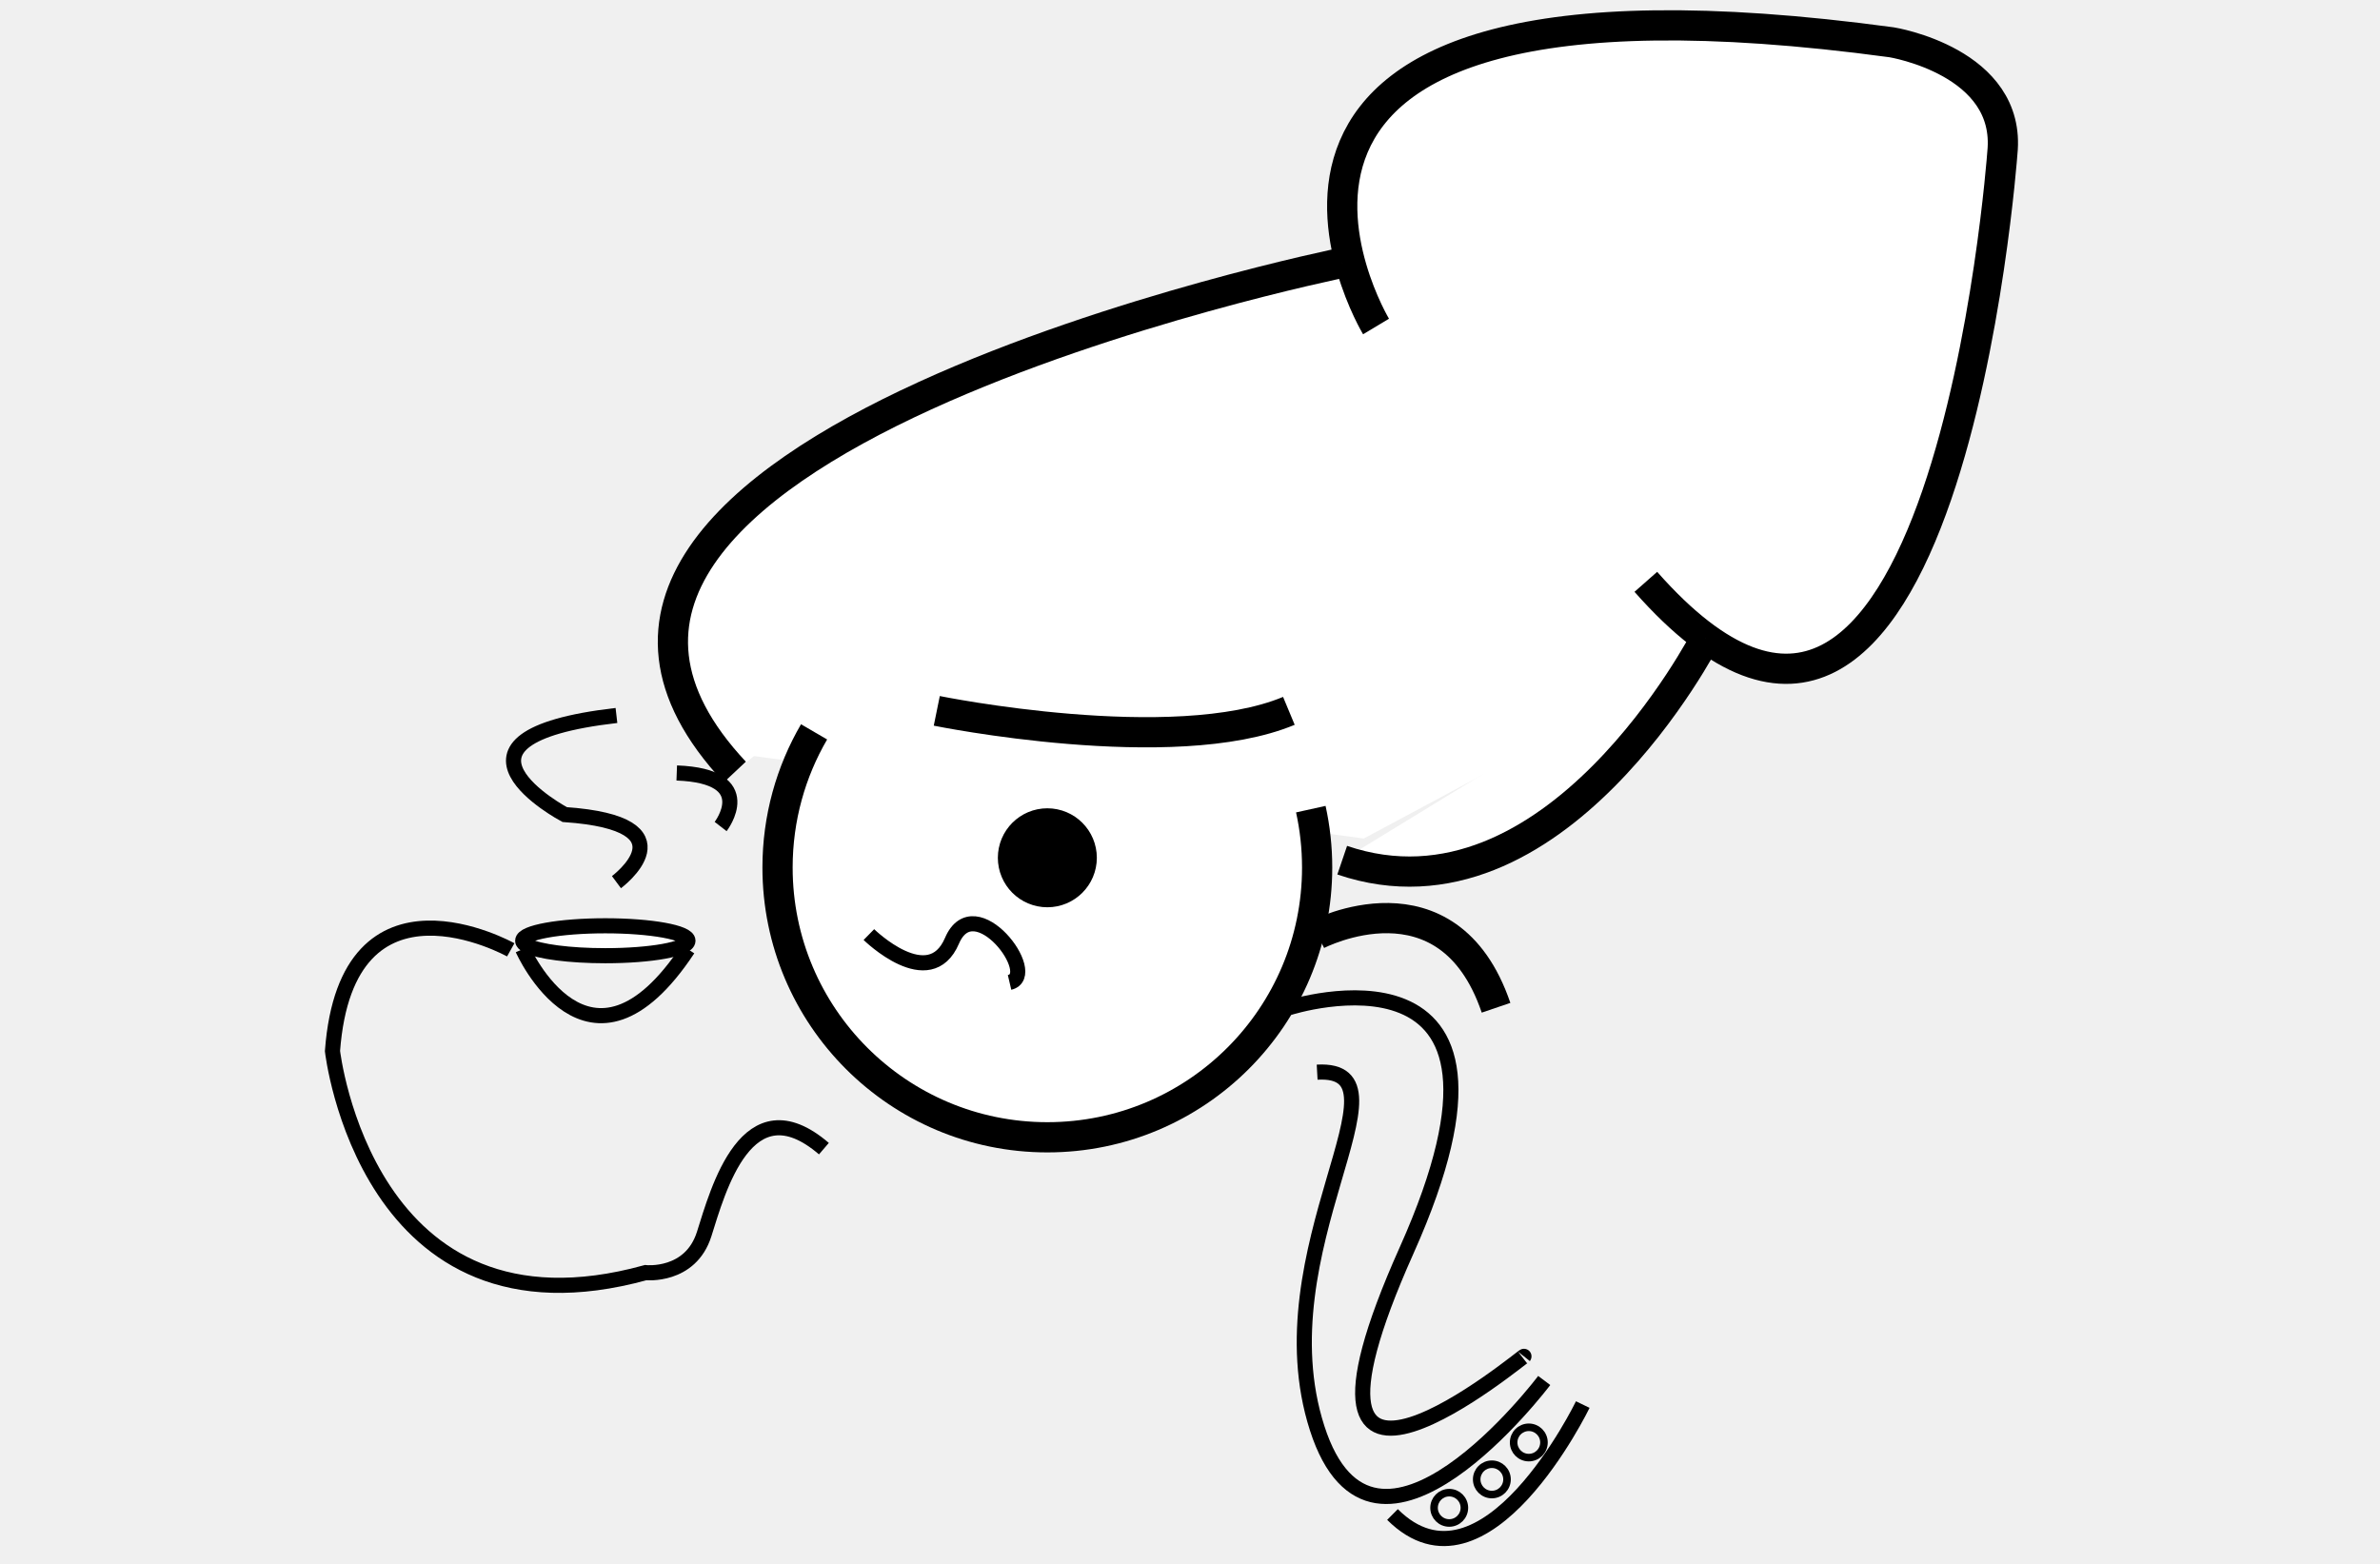
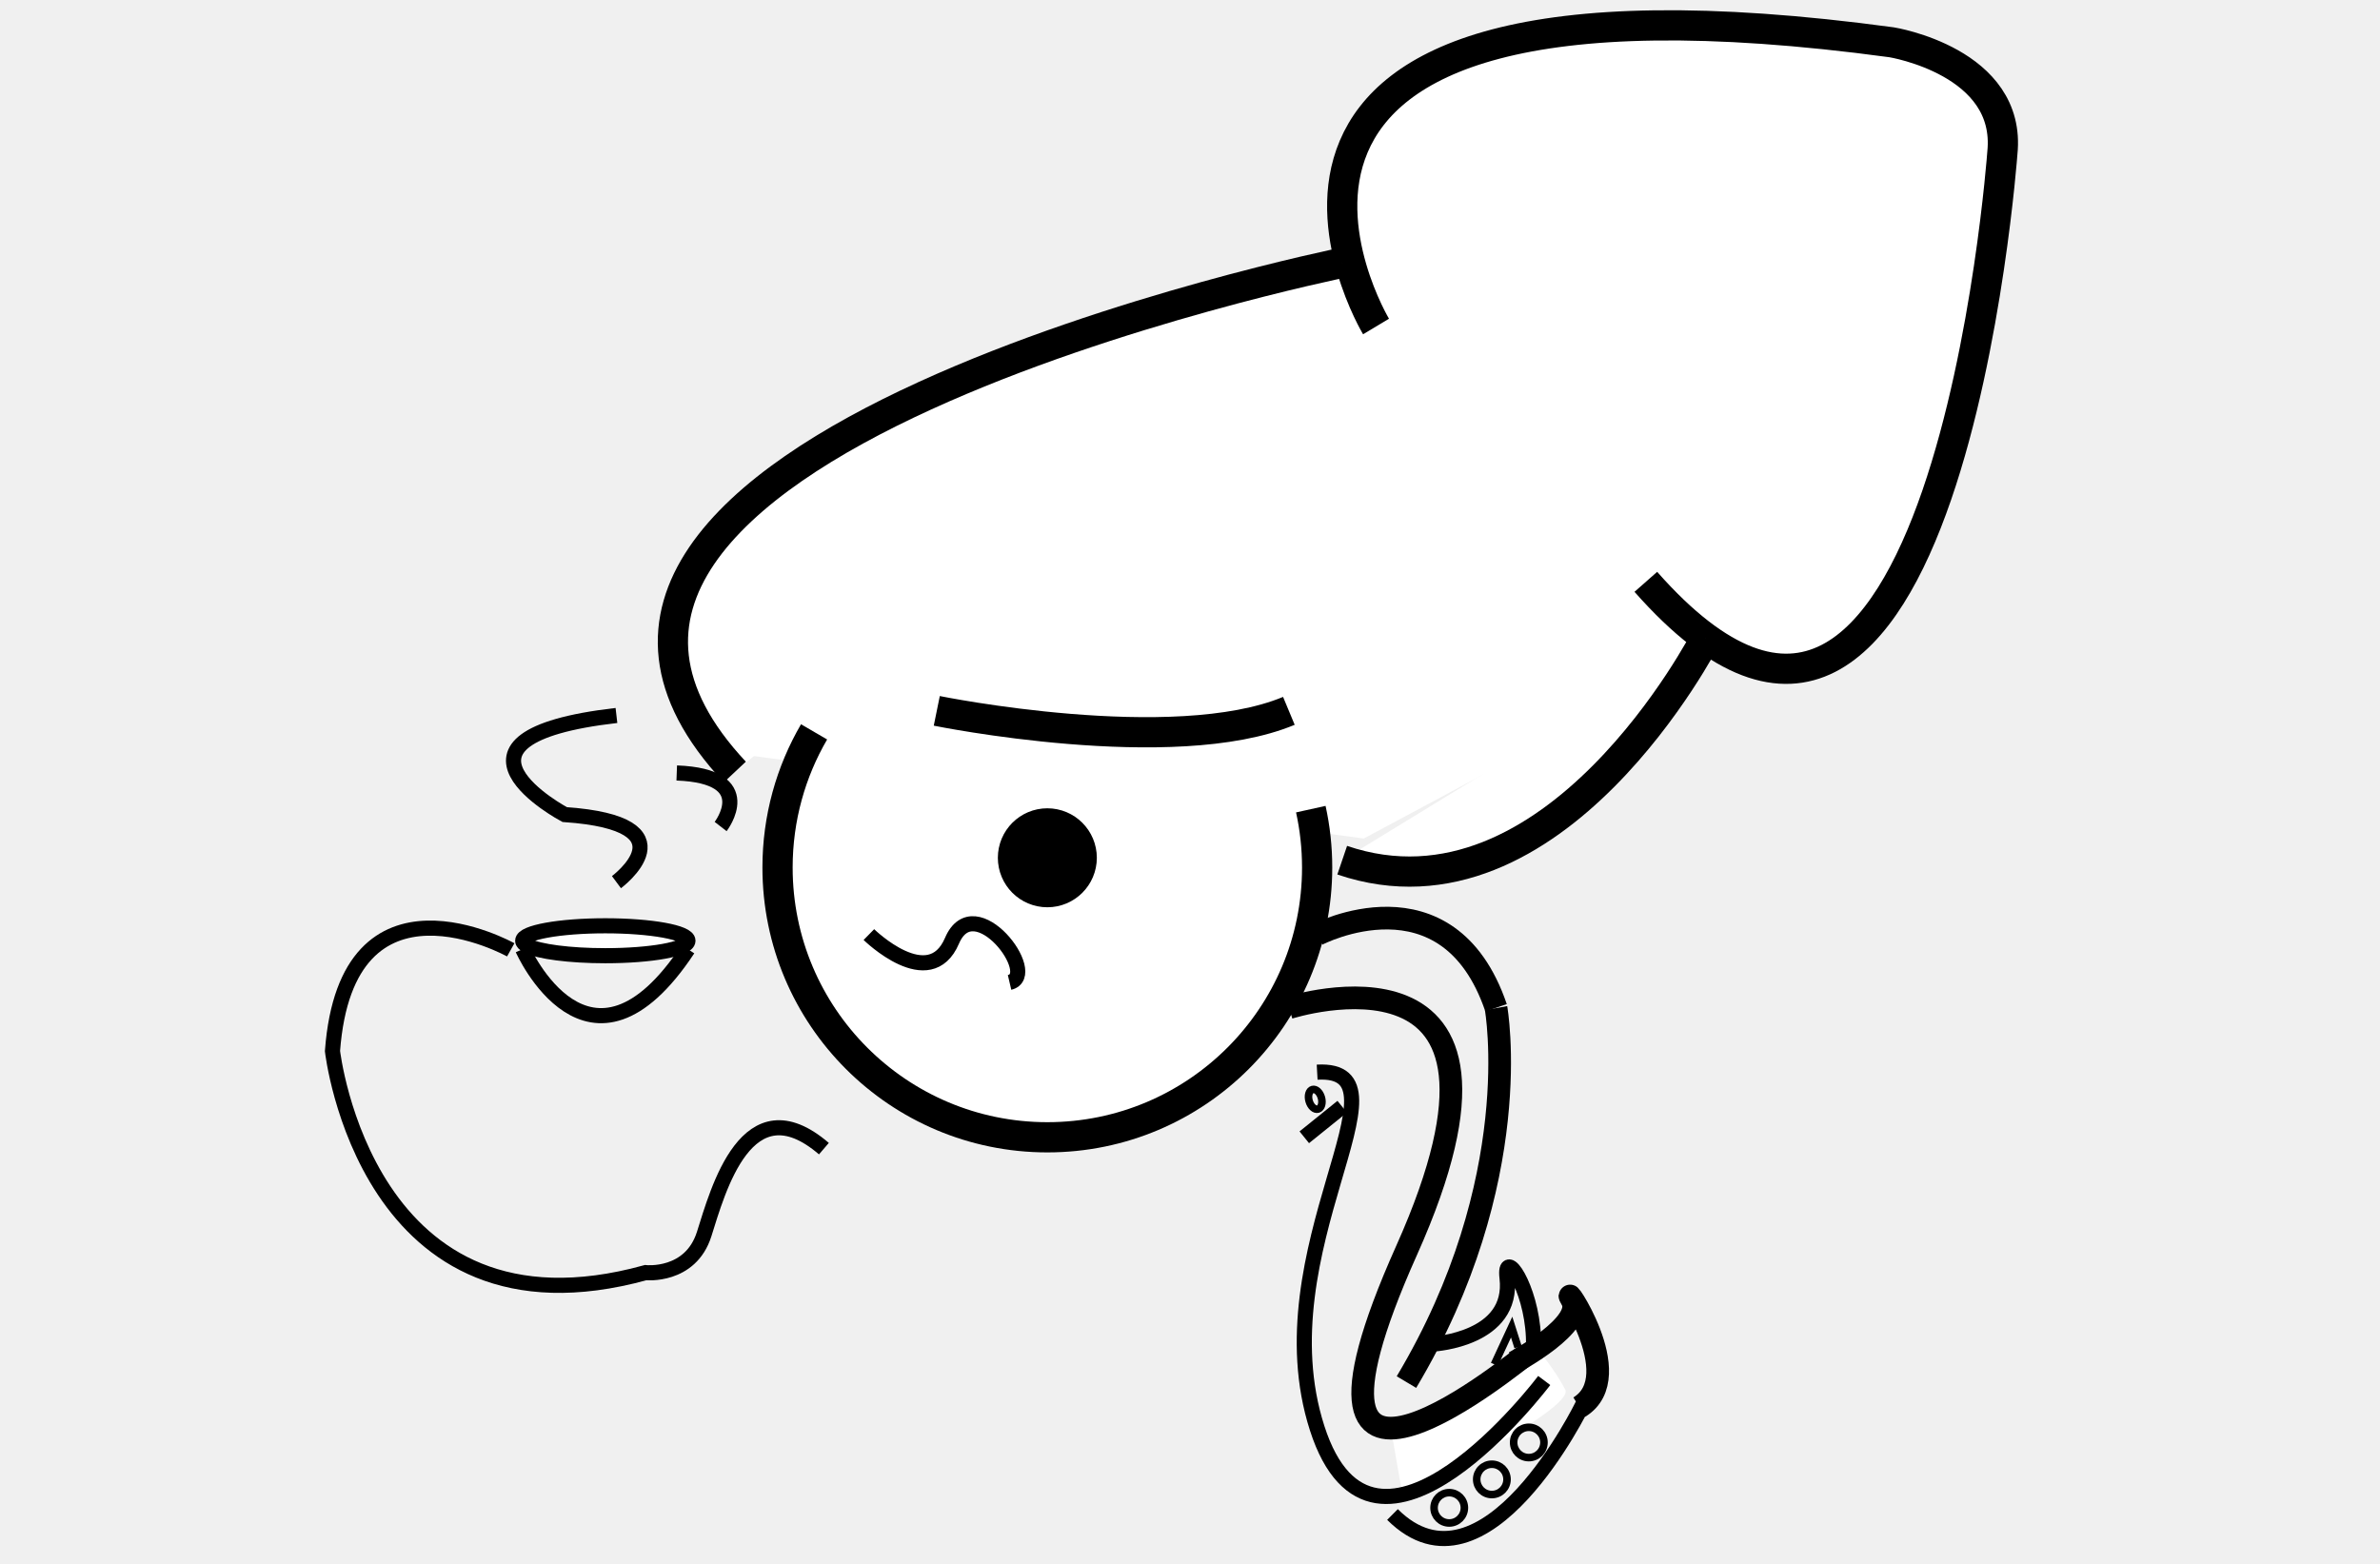
<svg xmlns="http://www.w3.org/2000/svg" version="1.1" x="0px" y="0px" width="315px" height="207px" viewBox="0 0 315 207" style="enable-background:new 0 0 315 207;" xml:space="preserve">
  <style type="text/css">

	.st0{display:none;fill:#FFFFFF;stroke:#000000;stroke-width:4;stroke-miterlimit:10;}
	.st1{fill:#FFFFFF;stroke:#000000;stroke-miterlimit:10;}
	.st2{fill:#FFFFFF;stroke:#000000;stroke-width:2;stroke-miterlimit:10;}
	.st3{display:none;fill:#FFFFFF;stroke:#000000;stroke-width:8;stroke-miterlimit:10;}
	.st4{fill:none;stroke:#000000;stroke-width:4;stroke-miterlimit:10;}
	.st5{display:none;stroke:#000000;stroke-width:8;stroke-miterlimit:10;}
- 	.st6{fill:none;stroke:#000000;stroke-miterlimit:10;}
- 	.st7{fill:#FFFFFF;}
- 	.st8{display:none;fill:#FFFFFF;stroke:#000000;stroke-width:6;stroke-miterlimit:10;}
- 	.st9{stroke:#000000;stroke-width:8;stroke-miterlimit:10;}
- 	.st10{fill:#FFFFFF;stroke:#000000;stroke-width:4;stroke-miterlimit:10;}
- 	.st11{fill:none;stroke:#000000;stroke-width:2;stroke-miterlimit:10;}
+ 	.st6{fill:none;stroke:#000000;stroke-width:3;stroke-miterlimit:10;}
+ 	.st7{fill:none;stroke:#000000;stroke-miterlimit:10;}
+ 	.st8{fill:#FFFFFF;}
+ 	.st9{display:none;fill:#FFFFFF;stroke:#000000;stroke-width:6;stroke-miterlimit:10;}
+ 	.st10{stroke:#000000;stroke-width:8;stroke-miterlimit:10;}
+ 	.st11{fill:#FFFFFF;stroke:#000000;stroke-width:4;stroke-miterlimit:10;}
+ 	.st12{fill:none;stroke:#000000;stroke-width:2;stroke-miterlimit:10;}

</style>
  <g id="Layer_2">
</g>
  <g id="Layer_1">
-     <polygon class="st7" points="98.5,99.903 180.5,110.989 227.674,85.713 178.092,32.076  " />
-     <path class="st10" d="M182.122,43.218c0,0-30.607-51.014,68.23-37.622c0,0,15.94,2.551,14.665,14.666   c0,0-7.424,101.819-47.186,56.752" />
-     <path class="st10" d="M177.645,34.788c0,0-120.562,24.487-80.388,67.401" />
-     <path class="st10" d="M225.762,84.438c0,0-20.017,38.984-48.117,29.42" />
+     <path class="st6" d="M198.007,133.438c0,0,4.121,22.775-11.859,49.5" />
+     <path class="st12" d="M189.802,177.89c0,0,10.616-0.62,9.657-8.757s14.711,20.768-13.291,24.648" />
+     <path class="st8" d="M184.08,189.038l1.535,8.788c0,0,22.886-11.278,21.552-13.889s-3.744-5.455-3.744-5.455   S186.357,189.712,184.08,189.038z" />
+     <polygon class="st8" points="98.5,99.903 180.5,110.989 227.674,85.713 178.092,32.076  " />
+     <path class="st11" d="M182.122,43.218c0,0-30.607-51.014,68.23-37.622c0,0,15.94,2.551,14.665,14.666   c0,0-7.424,101.819-47.186,56.752" />
+     <path class="st11" d="M177.645,34.788c0,0-120.562,24.487-80.388,67.401" />
+     <path class="st11" d="M225.762,84.438c0,0-20.017,38.984-48.117,29.42" />
    <path class="st1" d="M186.559,115.368" />
-     <path class="st10" d="M173.49,107.103c0.549,2.487,0.838,5.073,0.838,7.725c0,19.722-15.987,35.709-35.709,35.709   c-19.721,0-35.709-15.987-35.709-35.709c0-6.545,1.761-12.68,4.835-17.955" />
+     <path class="st11" d="M173.49,107.103c0.549,2.487,0.838,5.073,0.838,7.725c0,19.722-15.987,35.709-35.709,35.709   c-19.721,0-35.709-15.987-35.709-35.709c0-6.545,1.761-12.68,4.835-17.955" />
    <path class="st2" d="M91.054,124.522c0,1.094-4.897,1.979-10.938,1.979c-4.74,0-8.775-0.545-10.294-1.309   c-0.417-0.21-0.643-0.436-0.643-0.671c0-1.094,4.896-1.98,10.937-1.98C86.157,122.542,91.054,123.429,91.054,124.522z" />
-     <path class="st11" d="M69.18,125.638c0,0,8.772,19.799,21.875,0" />
-     <path class="st11" d="M67.598,125.726c0,0-21.68-12.115-23.593,13.391c0,0,4.464,39.536,41.448,29.334c0,0,5.925,0.637,7.745-5.104   c1.819-5.739,5.646-20.062,15.848-11.307" />
-     <path class="st11" d="M81.589,116.765c0,0,10.441-7.753-6.851-8.945c0,0-19.093-10.136,6.851-13.117" />
-     <path class="st11" d="M95.378,109.402c0,0,5.174-6.683-5.809-7.087" />
-     <ellipse class="st8" cx="20.924" cy="-266.982" rx="37.288" ry="46.017" />
+     <path class="st12" d="M69.18,125.638c0,0,8.772,19.799,21.875,0" />
+     <path class="st12" d="M67.598,125.726c0,0-21.68-12.115-23.593,13.391c0,0,4.464,39.536,41.448,29.334c0,0,5.925,0.637,7.745-5.104   c1.819-5.739,5.646-20.062,15.848-11.307" />
+     <path class="st12" d="M81.589,116.765c0,0,10.441-7.753-6.851-8.945c0,0-19.093-10.136,6.851-13.117" />
+     <path class="st12" d="M95.378,109.402c0,0,5.174-6.683-5.809-7.087" />
+     <ellipse class="st9" cx="20.924" cy="-266.982" rx="37.288" ry="46.017" />
    <path class="st0" d="M-5.483-256.61c0,0,17.813,6.197,17.813,30.548c0,0-23.791,12.557-35.593,0   C-23.263-226.063-23.296-245.407-5.483-256.61z" />
    <line class="st0" x1="-35.263" y1="-211.063" x2="-1.51" y2="-223.546" />
    <ellipse class="st3" cx="42.703" cy="-255.569" rx="33.898" ry="44.507" />
-     <circle class="st9" cx="138.619" cy="113.54" r="2.551" />
+     <circle class="st10" cx="138.619" cy="113.54" r="2.551" />
    <circle class="st5" cx="98.229" cy="-266.969" r="20.339" />
    <path class="st4" d="M123.986,94.092c0,0,31.296,6.376,46.601,0" />
-     <path class="st4" d="M174.328,123.705c0,0,17.302-9.038,23.679,9.686" />
-     <path class="st11" d="M170.587,133.391c0,0,34.987-11.241,15.58,32.119c-19.405,43.36,16.044,13.391,15.535,14.029" />
-     <path class="st11" d="M204.383,182.727c0,0-22.488,29.841-30.055,6.312c-7.566-23.528,13.344-47.868,0-47.123" />
-     <path class="st11" d="M209.484,185.915c0,0-12.951,26.731-25.184,14.552" />
-     <circle class="st6" cx="191.809" cy="199.582" r="2.007" />
-     <circle class="st6" cx="197.452" cy="195.819" r="2.007" />
-     <circle class="st6" cx="202.342" cy="190.929" r="2.007" />
+     <path class="st6" d="M174.328,123.705c0,0,17.302-9.038,23.679,9.686" />
+     <path class="st6" d="M170.587,133.391c0,0,34.987-11.241,15.58,32.119c-19.405,43.36,16.044,13.391,15.535,14.029" />
+     <path class="st12" d="M204.383,182.727c0,0-22.488,29.841-30.055,6.312c-7.566-23.528,13.344-47.868,0-47.123" />
+     <path class="st12" d="M209.484,185.915c0,0-12.951,26.731-25.184,14.552" />
+     <circle class="st7" cx="191.809" cy="199.582" r="2.007" />
+     <circle class="st7" cx="197.452" cy="195.819" r="2.007" />
+     <circle class="st7" cx="202.342" cy="190.929" r="2.007" />
    <path class="st2" d="M115,123.704c0,0,8,7.839,11,0.817s11.738,4.553,7.619,5.516" />
+     <path class="st6" d="M209.023,186.249c6.749-4.114-2.868-17.457-0.991-14.217c1.876,3.24-7.619,8.291-7.619,8.291" />
+     <path class="st12" d="M203.423,183.938" />
+     <line class="st12" x1="172.626" y1="150.536" x2="177.645" y2="146.491" />
+     <ellipse transform="matrix(0.9612 -0.2758 0.2758 0.9612 -33.3803 53.6527)" class="st7" cx="174.078" cy="145.514" rx="0.843" ry="1.347" />
+     <polyline class="st7" points="197.783,180.597 200.071,175.658 200.917,178.308  " />
  </g>
</svg>
